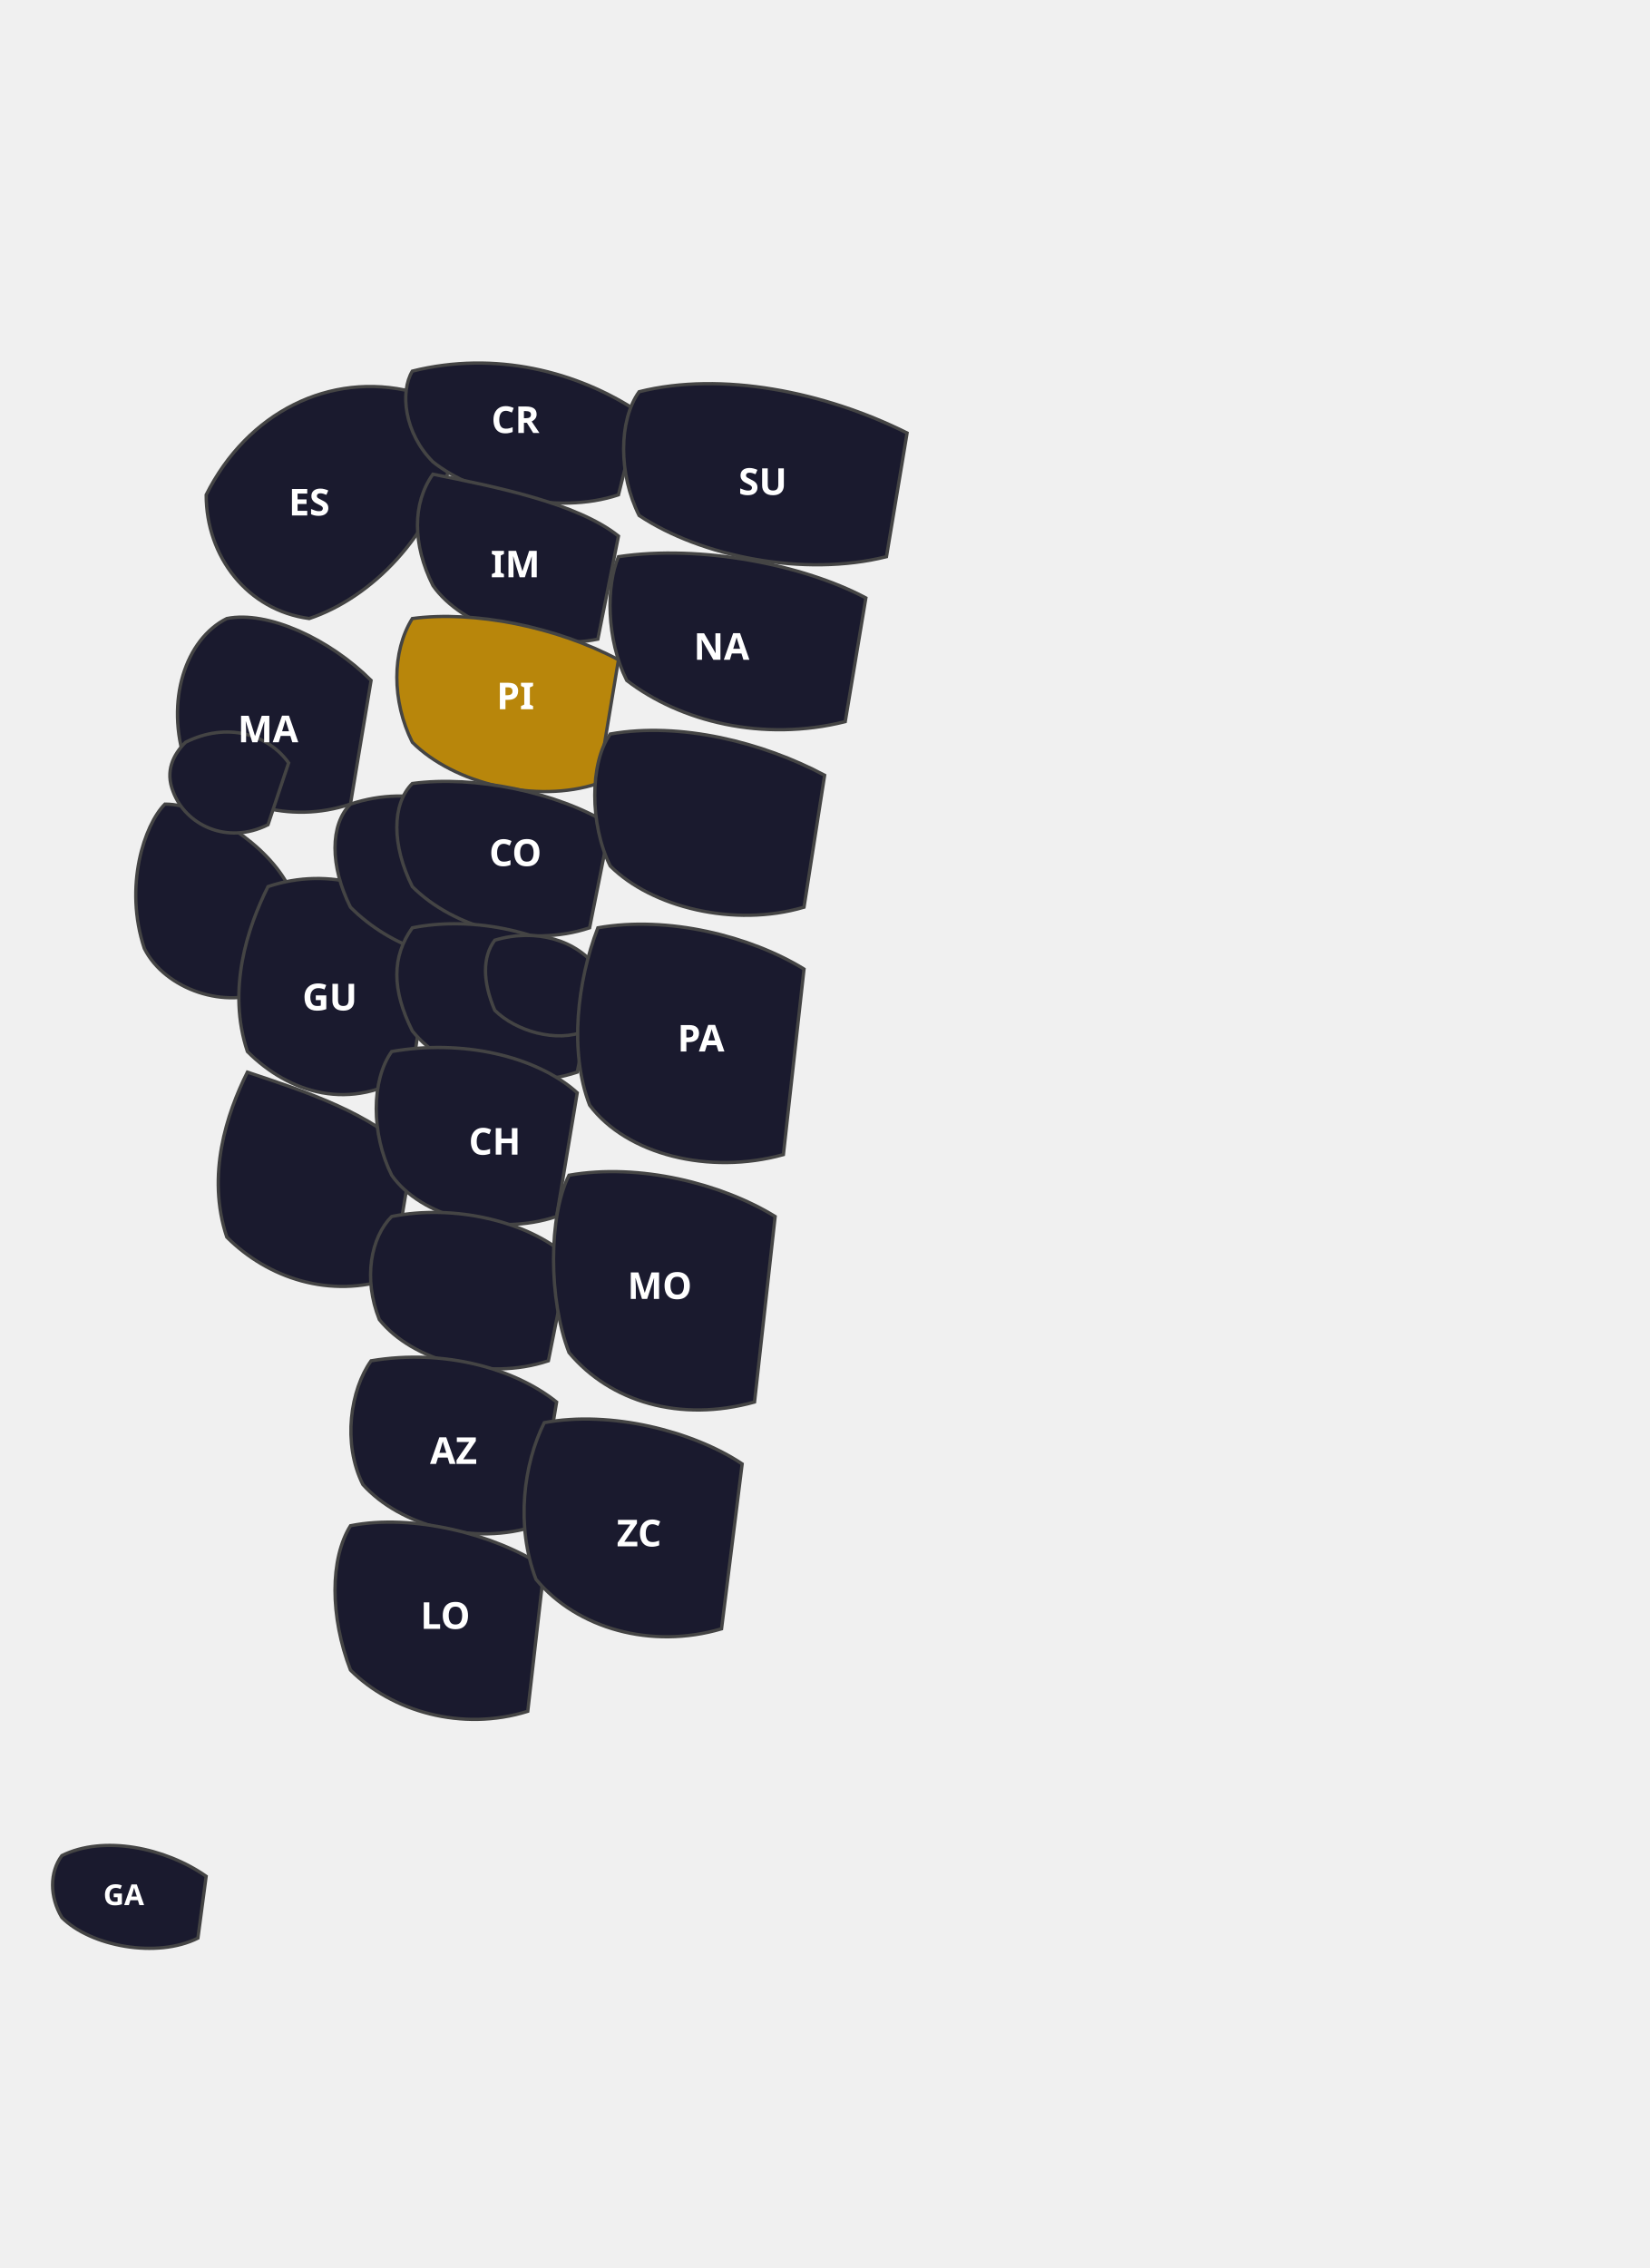
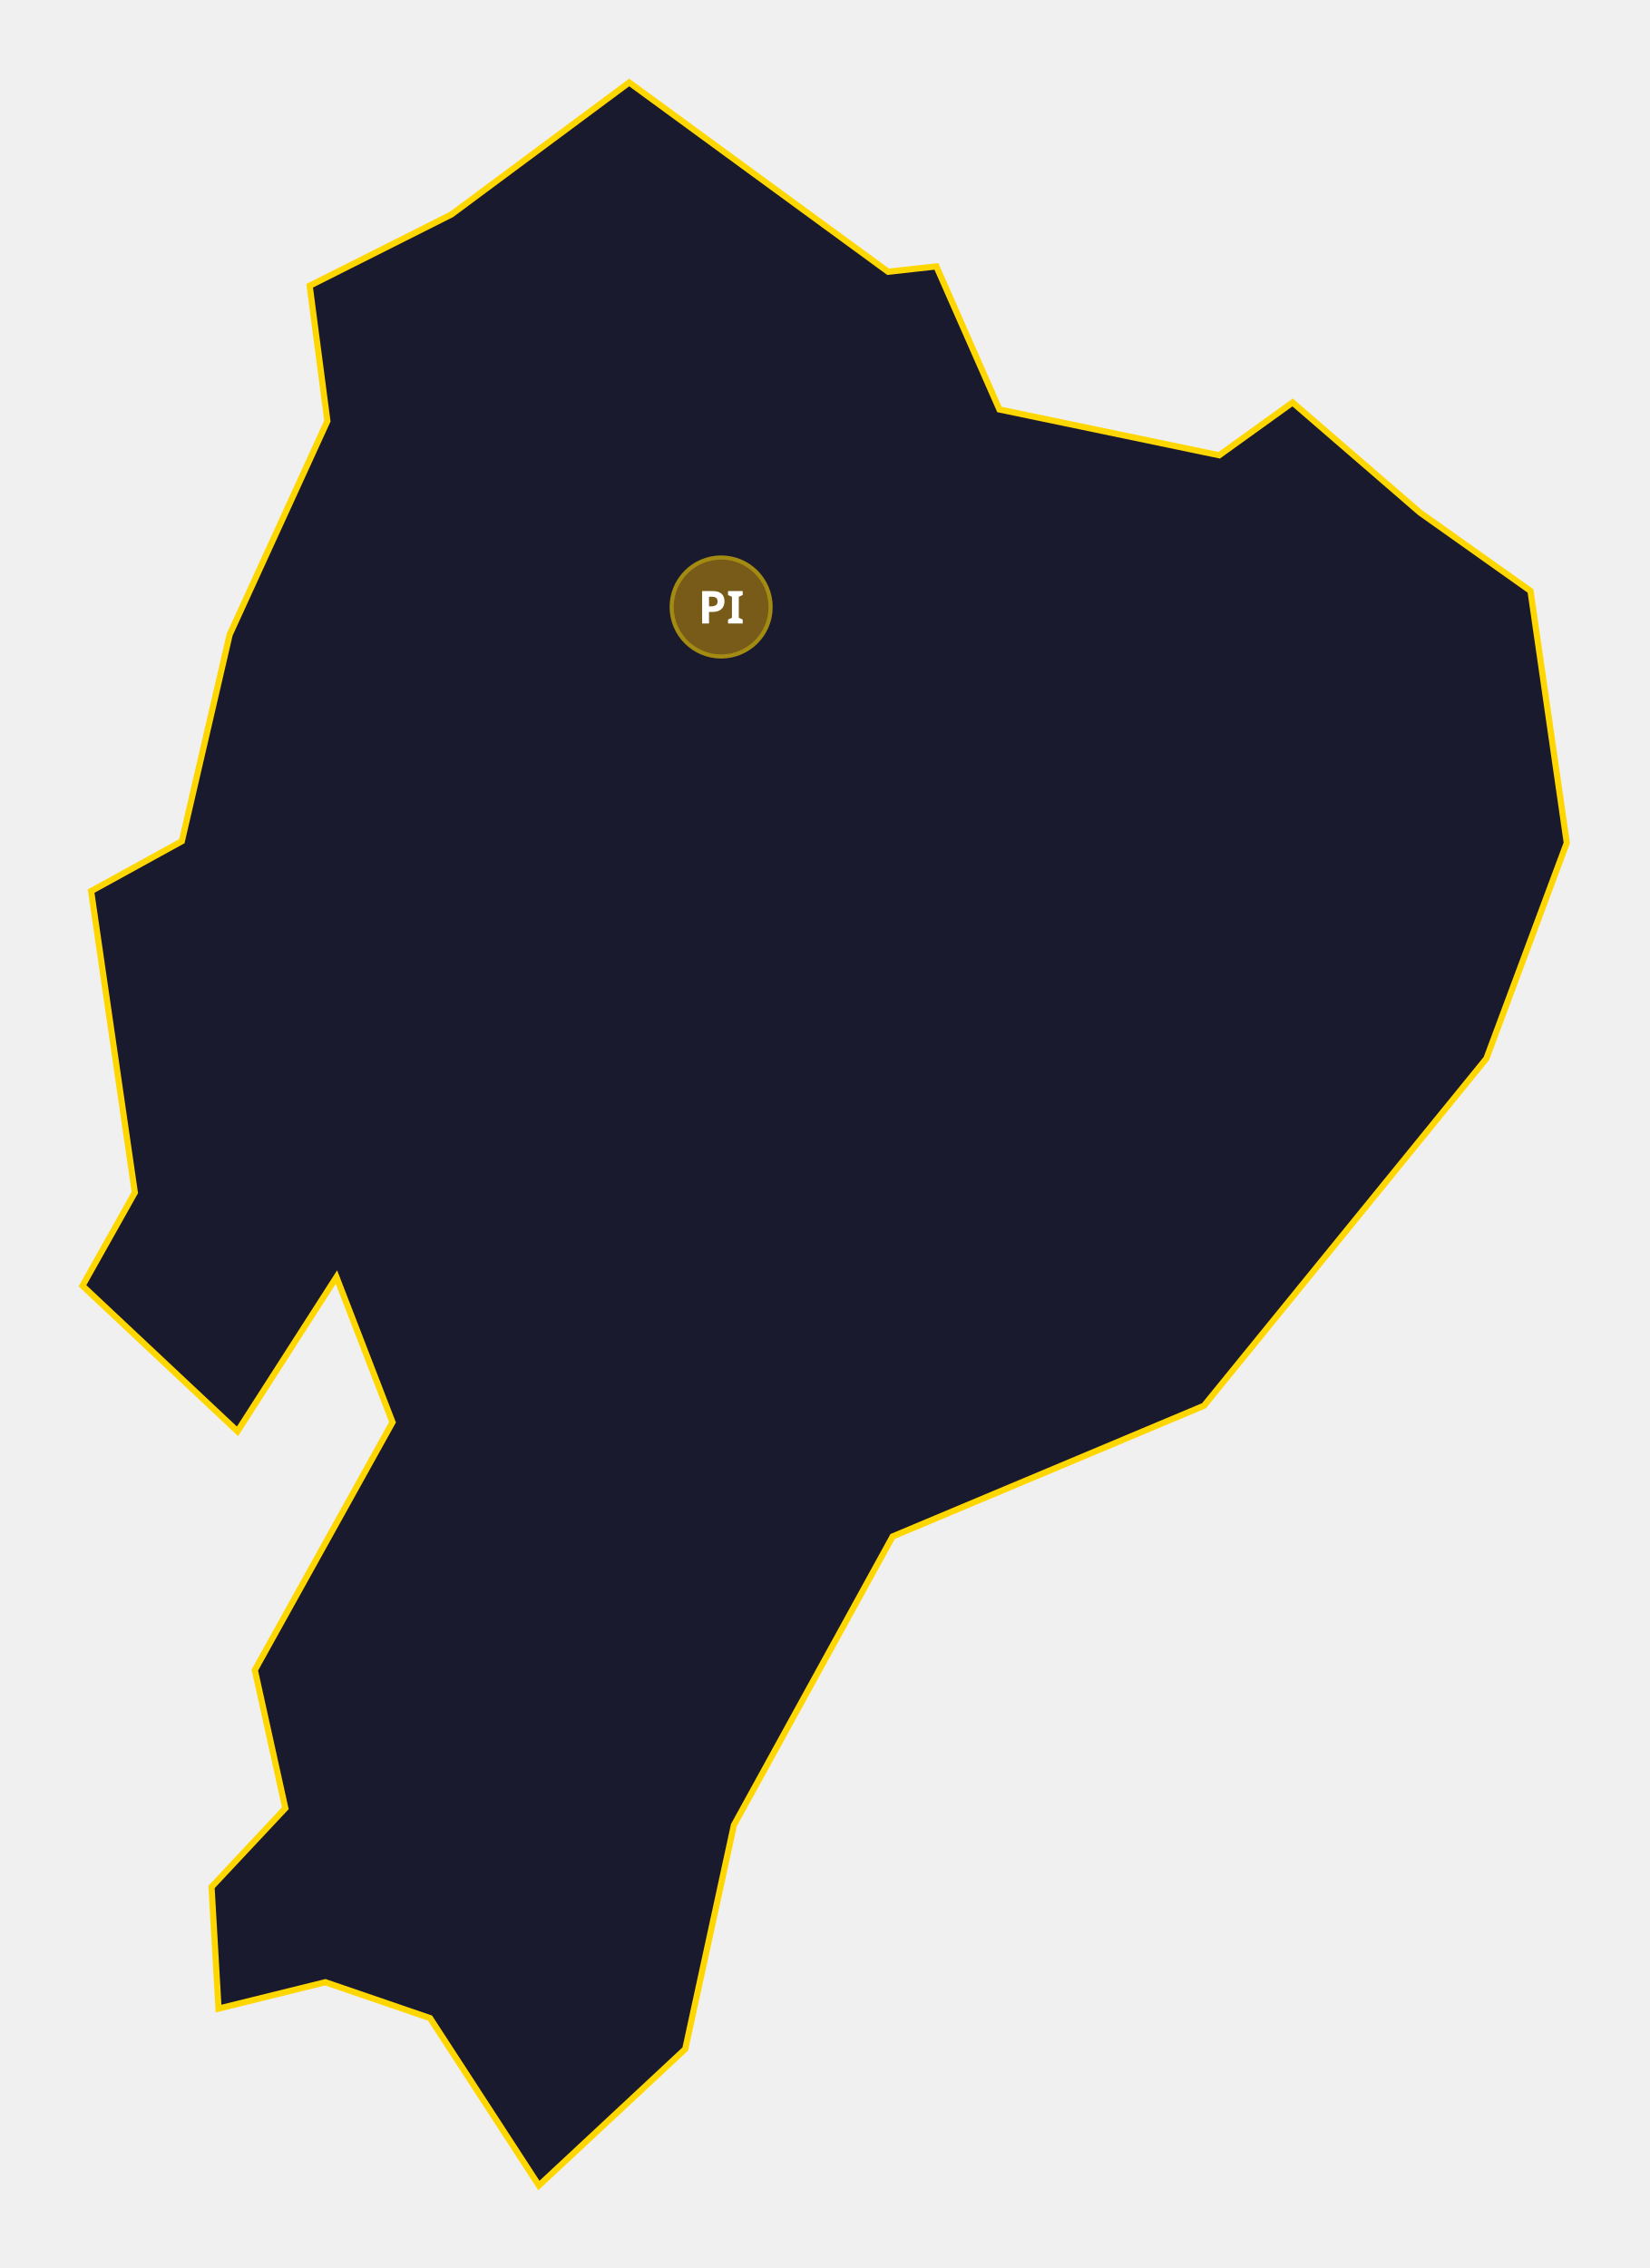
<svg xmlns="http://www.w3.org/2000/svg" viewBox="0 0 400 550" id="ecuador-map">
  <style>
-     path { fill: #1a1a2e; stroke: #444; stroke-width: 0.8; transition: fill 0.3s; }
-     path:hover { fill: #2a2a4e; cursor: pointer; }
-     path.active { fill: #B8860B; }
-     path.active:hover { fill: #DAA520; }
-     text { fill: #ffffff; font-size: 9px; font-family: sans-serif; text-anchor: middle; font-weight: bold; pointer-events: none; }
+     .country { fill: #1a1a2e; stroke: #FFD700; stroke-width: 1.5; }
+     .highlight { fill: #B8860B; stroke: #FFD700; stroke-width: 1; opacity: 0.6; }
+     text { fill: #ffffff; font-size: 11px; font-family: sans-serif; text-anchor: middle; font-weight: bold; }
  </style>
-   <path d="M50,120 C60,100 80,90 100,95 L110,110 C105,130 90,145 75,150 C60,148 50,135 50,120Z" data-state="ES" id="esmeraldas" />
-   <path d="M55,150 C65,148 80,155 90,165 L85,195 C70,200 55,195 45,185 C40,170 45,155 55,150Z" data-state="MA" id="manabi" />
-   <path d="M40,195 C50,195 65,205 70,215 L65,240 C55,245 40,240 35,230 C30,215 35,200 40,195Z" data-state="SE" id="santa-elena" />
-   <path d="M65,215 C80,210 95,215 105,225 L100,260 C85,270 70,265 60,255 C55,240 60,225 65,215Z" data-state="GU" id="guayas" />
-   <path d="M60,260 C75,265 90,270 100,280 L95,310 C80,315 65,310 55,300 C50,285 55,270 60,260Z" data-state="OR" id="el-oro" />
-   <path d="M85,195 C100,190 115,195 125,205 L120,230 C110,235 95,230 85,220 C80,210 80,200 85,195Z" data-state="LR" id="los-rios" />
-   <path d="M45,180 C55,175 65,178 70,185 L65,200 C55,205 45,200 42,192 C40,187 42,183 45,180Z" data-state="SD" id="santo-domingo" />
-   <path d="M100,90 C120,85 140,90 155,100 L150,120 C135,125 115,120 105,112 C98,105 97,95 100,90Z" data-state="CR" id="carchi" />
-   <path d="M105,115 C120,118 140,122 150,130 L145,155 C130,158 112,152 105,142 C100,132 100,122 105,115Z" data-state="IM" id="imbabura" />
-   <path class="active" d="M100,150 C115,148 135,152 150,160 L145,190 C130,195 110,190 100,180 C95,170 95,158 100,150Z" data-state="PI" id="pichincha" />
-   <path d="M100,190 C115,188 135,192 148,200 L143,225 C128,230 110,225 100,215 C95,205 95,195 100,190Z" data-state="CO" id="cotopaxi" />
-   <path d="M100,225 C115,222 133,226 145,235 L140,260 C125,265 108,260 100,250 C95,240 95,232 100,225Z" data-state="TU" id="tungurahua" />
-   <path d="M95,255 C112,252 130,256 140,265 L135,295 C120,300 102,295 95,285 C90,275 90,262 95,255Z" data-state="CH" id="chimborazo" />
-   <path d="M120,228 C130,225 140,228 145,235 L142,250 C135,253 125,250 120,245 C117,238 117,232 120,228Z" data-state="BO" id="bolivar-prov" />
-   <path d="M95,295 C110,292 128,296 138,305 L133,330 C118,335 100,330 92,320 C88,310 90,300 95,295Z" data-state="CA" id="canar" />
-   <path d="M90,330 C108,327 125,332 135,340 L130,370 C115,375 97,370 88,360 C83,350 85,337 90,330Z" data-state="AZ" id="azuay" />
-   <path d="M85,370 C100,367 120,372 132,380 L128,415 C112,420 95,415 85,405 C80,392 80,378 85,370Z" data-state="LO" id="loja" />
-   <path d="M155,95 C175,90 200,95 220,105 L215,135 C195,140 170,135 155,125 C150,115 150,102 155,95Z" data-state="SU" id="sucumbios" />
-   <path d="M150,135 C170,132 195,137 210,145 L205,175 C185,180 165,175 152,165 C147,155 147,142 150,135Z" data-state="NA" id="napo" />
-   <path d="M148,178 C165,175 185,180 200,188 L195,220 C178,225 158,220 148,210 C143,200 143,185 148,178Z" data-state="OR2" id="orellana" />
-   <path d="M145,225 C162,222 182,227 195,235 L190,280 C172,285 152,280 143,268 C138,255 140,238 145,225Z" data-state="PA" id="pastaza" />
-   <path d="M138,285 C155,282 175,287 188,295 L183,340 C165,345 148,340 138,328 C133,315 133,295 138,285Z" data-state="MO" id="morona-santiago" />
-   <path d="M132,345 C148,342 168,347 180,355 L175,395 C158,400 140,395 130,383 C125,370 127,355 132,345Z" data-state="ZC" id="zamora-chinchipe" />
-   <path d="M15,450 C25,445 40,448 50,455 L48,470 C38,475 22,472 15,465 C12,460 12,454 15,450Z" data-state="GA" id="galapagos" />
-   <text x="30" y="462" style="font-size:7px;">GA</text>
-   <text x="75" y="125">ES</text>
-   <text x="65" y="180">MA</text>
-   <text x="80" y="245">GU</text>
-   <text x="125" y="105">CR</text>
-   <text x="125" y="140">IM</text>
-   <text x="125" y="172">PI</text>
-   <text x="125" y="210">CO</text>
-   <text x="120" y="280">CH</text>
-   <text x="110" y="355">AZ</text>
-   <text x="108" y="395">LO</text>
-   <text x="185" y="120">SU</text>
-   <text x="175" y="160">NA</text>
-   <text x="170" y="255">PA</text>
-   <text x="160" y="315">MO</text>
-   <text x="155" y="375">ZC</text>
+   <path d="M61.8,405.0 L95.2,344.9 L81.6,309.7 L57.6,347.1 L20.0,311.8 L32.7,289.2 L22.1,216.1 L44.1,204.0 L55.7,153.9 L79.4,102.1 L75.1,69.3 L109.5,52.0 L152.6,20.0 L215.4,65.9 L227.1,64.6 L242.4,99.3 L295.7,110.4 L313.5,97.6 L344.4,124.3 L371.2,143.3 L380.0,204.4 L360.5,256.7 L292.0,340.9 L216.5,372.6 L178.0,442.6 L166.2,496.9 L130.7,530.0 L104.3,489.4 L78.9,480.7 L53.0,487.1 L51.3,457.6 L69.2,438.5 L61.8,405.0 Z" class="country" />
+   <circle cx="174.9" cy="147.2" r="12" class="highlight" />
+   <text x="174.9" y="151.2">PI</text>
</svg>
